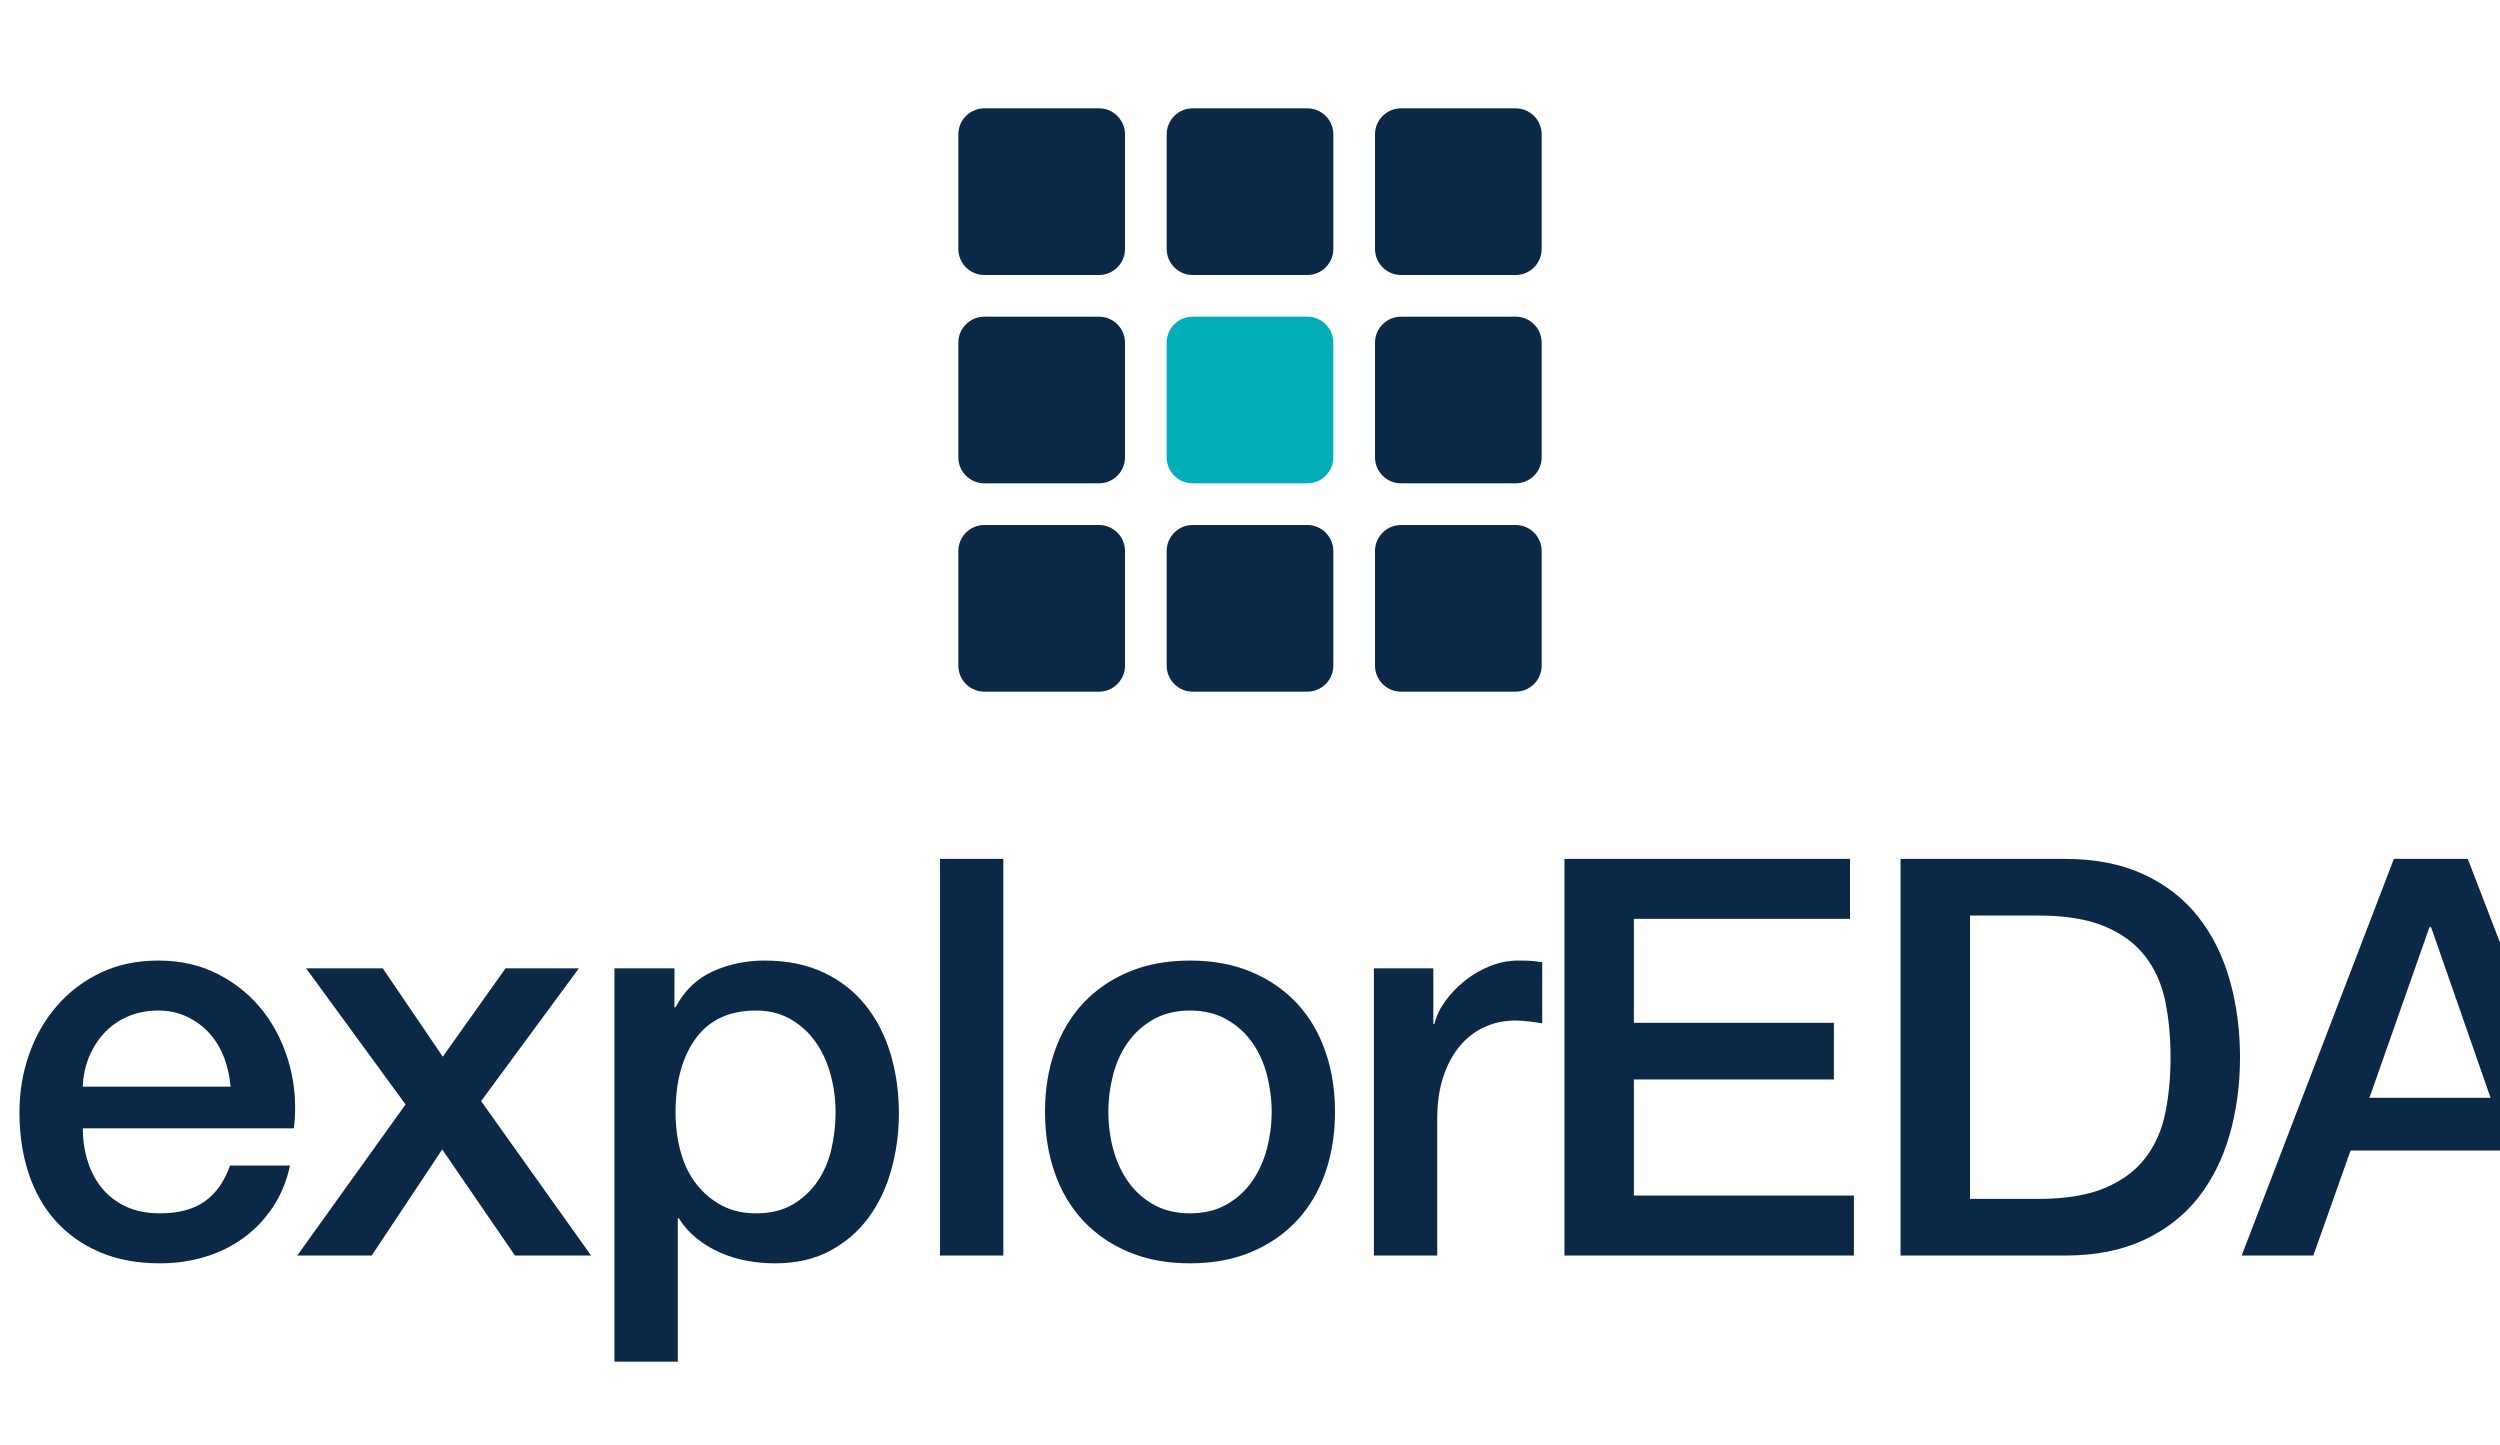
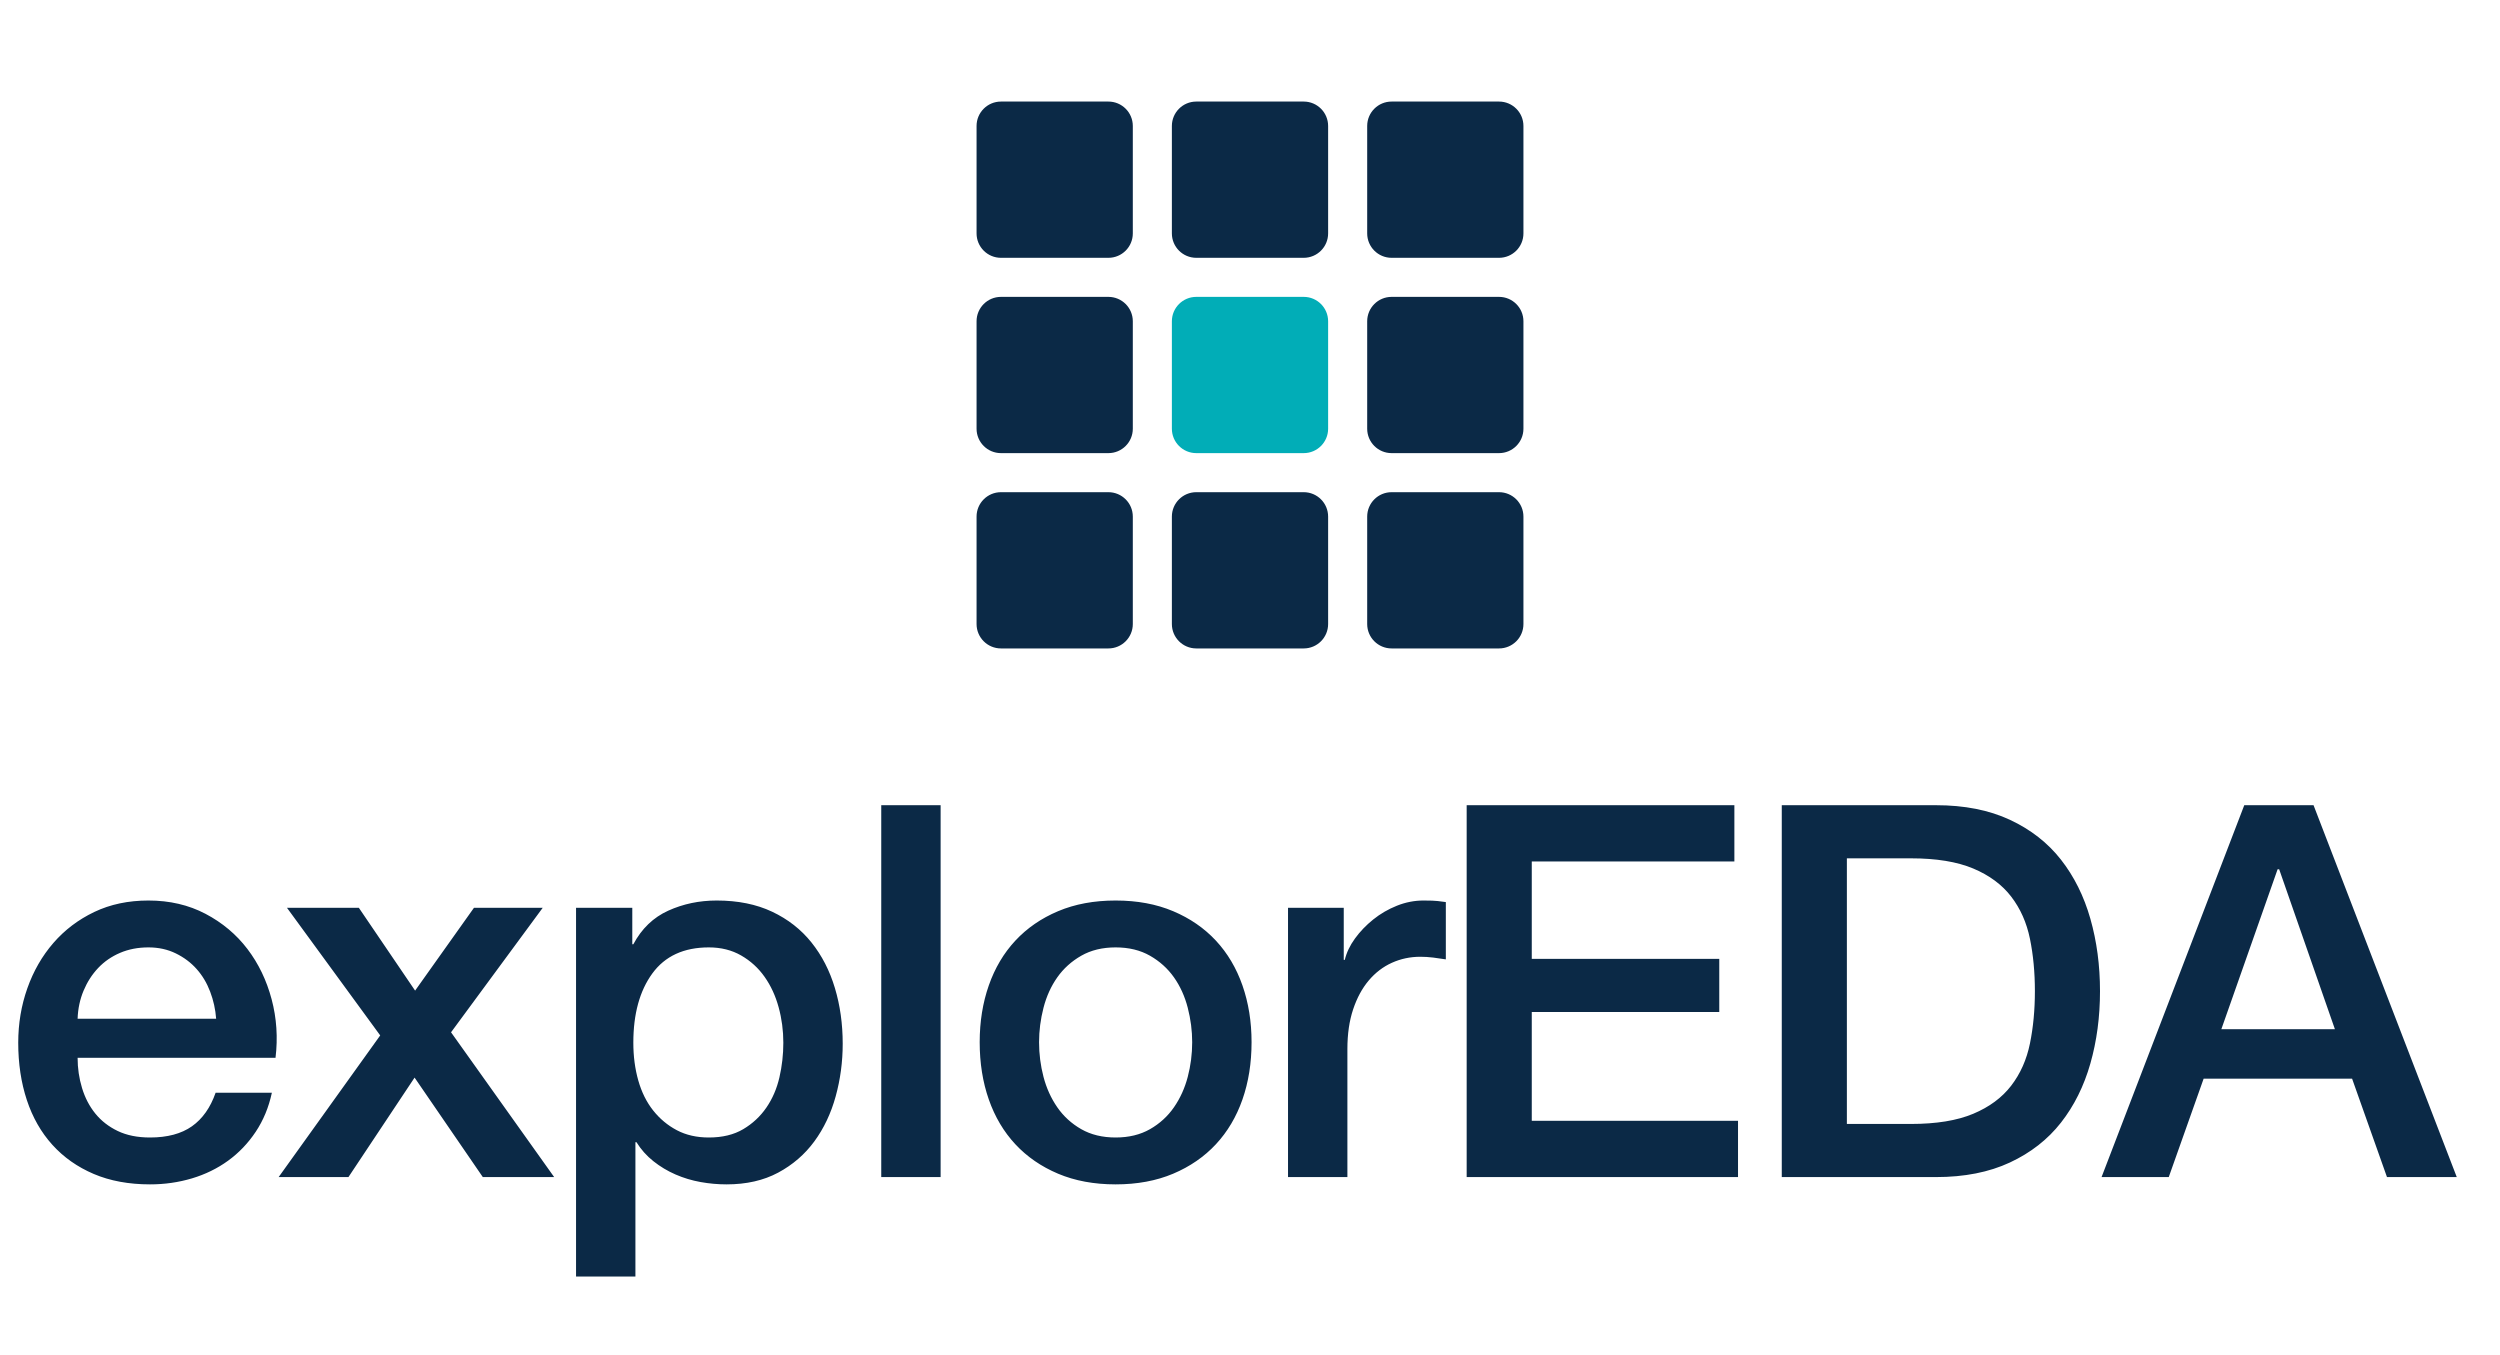
- <svg xmlns="http://www.w3.org/2000/svg" viewBox="0 0 450 260">
-   <g transform="translate(165 12) scale(1.875)">
+ <svg xmlns="http://www.w3.org/2000/svg" viewBox="0 0 480 260">
+   <g transform="translate(180 12) scale(1.875)">
    <g fill="#0B2946">
      <rect x="4" y="4" width="16" height="16" rx="2.5" />
      <rect x="24" y="4" width="16" height="16" rx="2.5" />
      <rect x="44" y="4" width="16" height="16" rx="2.5" />
      <rect x="4" y="24" width="16" height="16" rx="2.5" />
      <rect x="44" y="24" width="16" height="16" rx="2.5" />
      <rect x="4" y="44" width="16" height="16" rx="2.5" />
      <rect x="24" y="44" width="16" height="16" rx="2.5" />
      <rect x="44" y="44" width="16" height="16" rx="2.5" />
    </g>
    <rect x="24" y="24" width="16" height="16" rx="2.5" fill="#01ADB7" />
  </g>
  <g transform="translate(0 150)">
    <path fill="#0B2946" transform="translate(0 76) scale(1 -1)" d="M41.50 30.40 Q41.30 33.10 40.35 35.60 Q39.40 38.10 37.75 39.95 Q36.10 41.80 33.75 42.95 Q31.40 44.10 28.50 44.10 Q25.50 44.10 23.05 43.05 Q20.60 42.00 18.85 40.15 Q17.10 38.30 16.05 35.80 Q15.00 33.30 14.90 30.40 Z M14.90 22.90 Q14.90 19.90 15.75 17.10 Q16.60 14.30 18.30 12.20 Q20.00 10.10 22.60 8.85 Q25.20 7.60 28.80 7.60 Q33.80 7.60 36.85 9.75 Q39.90 11.90 41.40 16.20 L52.20 16.20 Q51.30 12.00 49.10 8.70 Q46.90 5.40 43.80 3.15 Q40.70 0.90 36.85 -0.25 Q33.00 -1.40 28.80 -1.40 Q22.70 -1.40 18.00 0.60 Q13.30 2.60 10.05 6.20 Q6.80 9.80 5.15 14.80 Q3.50 19.80 3.50 25.80 Q3.50 31.30 5.25 36.25 Q7.00 41.20 10.25 44.95 Q13.50 48.70 18.10 50.90 Q22.70 53.10 28.50 53.10 Q34.60 53.10 39.45 50.55 Q44.30 48.00 47.50 43.80 Q50.70 39.60 52.15 34.15 Q53.60 28.70 52.90 22.90 Z M73.00 27.20 L55.10 51.70 L68.90 51.70 L79.70 35.80 L91.00 51.70 L104.20 51.70 L86.60 27.80 L106.40 0.00 L92.70 0.00 L79.60 19.10 L66.90 0.00 L53.50 0.00 Z M110.60 51.70 L121.40 51.70 L121.40 44.70 L121.60 44.70 Q124.00 49.20 128.30 51.15 Q132.60 53.10 137.60 53.10 Q143.70 53.10 148.25 50.95 Q152.80 48.80 155.80 45.05 Q158.80 41.30 160.30 36.30 Q161.80 31.30 161.80 25.60 Q161.80 20.40 160.45 15.50 Q159.10 10.60 156.35 6.85 Q153.60 3.10 149.40 0.85 Q145.20 -1.40 139.50 -1.40 Q137.00 -1.40 134.50 -0.95 Q132.00 -0.50 129.70 0.50 Q127.40 1.50 125.45 3.05 Q123.50 4.60 122.20 6.70 L122.00 6.70 L122.00 -19.10 L110.60 -19.10 Z M150.40 25.80 Q150.40 29.30 149.50 32.60 Q148.60 35.90 146.80 38.45 Q145.00 41.00 142.30 42.55 Q139.60 44.10 136.10 44.10 Q128.90 44.10 125.25 39.10 Q121.60 34.10 121.60 25.80 Q121.60 21.90 122.55 18.55 Q123.50 15.20 125.40 12.80 Q127.30 10.40 129.95 9.00 Q132.60 7.60 136.10 7.60 Q140.00 7.60 142.70 9.20 Q145.40 10.80 147.15 13.35 Q148.90 15.90 149.65 19.15 Q150.40 22.40 150.40 25.80 Z M169.20 71.40 L180.60 71.40 L180.60 0.00 L169.20 0.00 Z M214.20 -1.40 Q208.00 -1.40 203.15 0.65 Q198.30 2.70 194.95 6.30 Q191.60 9.90 189.85 14.90 Q188.10 19.90 188.10 25.90 Q188.10 31.80 189.85 36.80 Q191.60 41.80 194.95 45.40 Q198.30 49.00 203.15 51.05 Q208.00 53.10 214.20 53.10 Q220.40 53.10 225.25 51.05 Q230.10 49.00 233.45 45.40 Q236.80 41.80 238.55 36.80 Q240.30 31.80 240.30 25.90 Q240.30 19.90 238.55 14.90 Q236.80 9.90 233.45 6.30 Q230.10 2.70 225.25 0.65 Q220.40 -1.40 214.20 -1.40 Z M214.20 7.60 Q218.00 7.60 220.80 9.20 Q223.60 10.80 225.40 13.40 Q227.20 16.00 228.05 19.25 Q228.90 22.50 228.90 25.90 Q228.90 29.20 228.05 32.50 Q227.20 35.80 225.40 38.35 Q223.60 40.90 220.80 42.50 Q218.00 44.10 214.20 44.10 Q210.40 44.10 207.60 42.50 Q204.80 40.90 203.00 38.35 Q201.20 35.80 200.35 32.50 Q199.50 29.20 199.50 25.90 Q199.50 22.50 200.35 19.25 Q201.20 16.00 203.00 13.40 Q204.80 10.80 207.60 9.20 Q210.40 7.60 214.20 7.60 Z M247.30 51.70 L258.00 51.70 L258.00 41.70 L258.20 41.70 Q258.70 43.80 260.15 45.80 Q261.60 47.80 263.65 49.45 Q265.70 51.10 268.20 52.10 Q270.70 53.10 273.30 53.10 Q275.30 53.10 276.05 53.00 Q276.80 52.90 277.60 52.80 L277.60 41.80 Q276.40 42.00 275.15 42.15 Q273.90 42.30 272.70 42.30 Q269.80 42.30 267.25 41.15 Q264.70 40.00 262.80 37.75 Q260.90 35.50 259.80 32.20 Q258.70 28.90 258.70 24.60 L258.70 0.00 L247.30 0.00 Z M281.60 71.40 L333.00 71.40 L333.00 60.60 L294.10 60.60 L294.10 41.90 L330.10 41.90 L330.10 31.70 L294.10 31.70 L294.10 10.80 L333.70 10.80 L333.70 0.00 L281.60 0.00 Z M342.10 71.40 L371.70 71.40 Q379.90 71.40 385.90 68.60 Q391.90 65.80 395.70 60.95 Q399.50 56.10 401.35 49.60 Q403.20 43.10 403.20 35.70 Q403.20 28.30 401.35 21.80 Q399.50 15.30 395.70 10.45 Q391.90 5.60 385.90 2.80 Q379.90 0.00 371.70 0.00 L342.10 0.00 Z M354.60 10.20 L366.90 10.20 Q374.20 10.20 378.85 12.15 Q383.50 14.10 386.15 17.55 Q388.80 21.00 389.75 25.65 Q390.70 30.30 390.70 35.70 Q390.70 41.10 389.75 45.75 Q388.80 50.40 386.15 53.85 Q383.50 57.30 378.85 59.25 Q374.20 61.20 366.90 61.20 L354.60 61.20 Z M430.90 71.40 L444.20 71.40 L471.70 0.00 L458.30 0.00 L451.60 18.90 L423.10 18.90 L416.40 0.00 L403.50 0.00 Z M426.50 28.40 L448.30 28.40 L437.60 59.10 L437.30 59.10 Z" />
  </g>
</svg>
